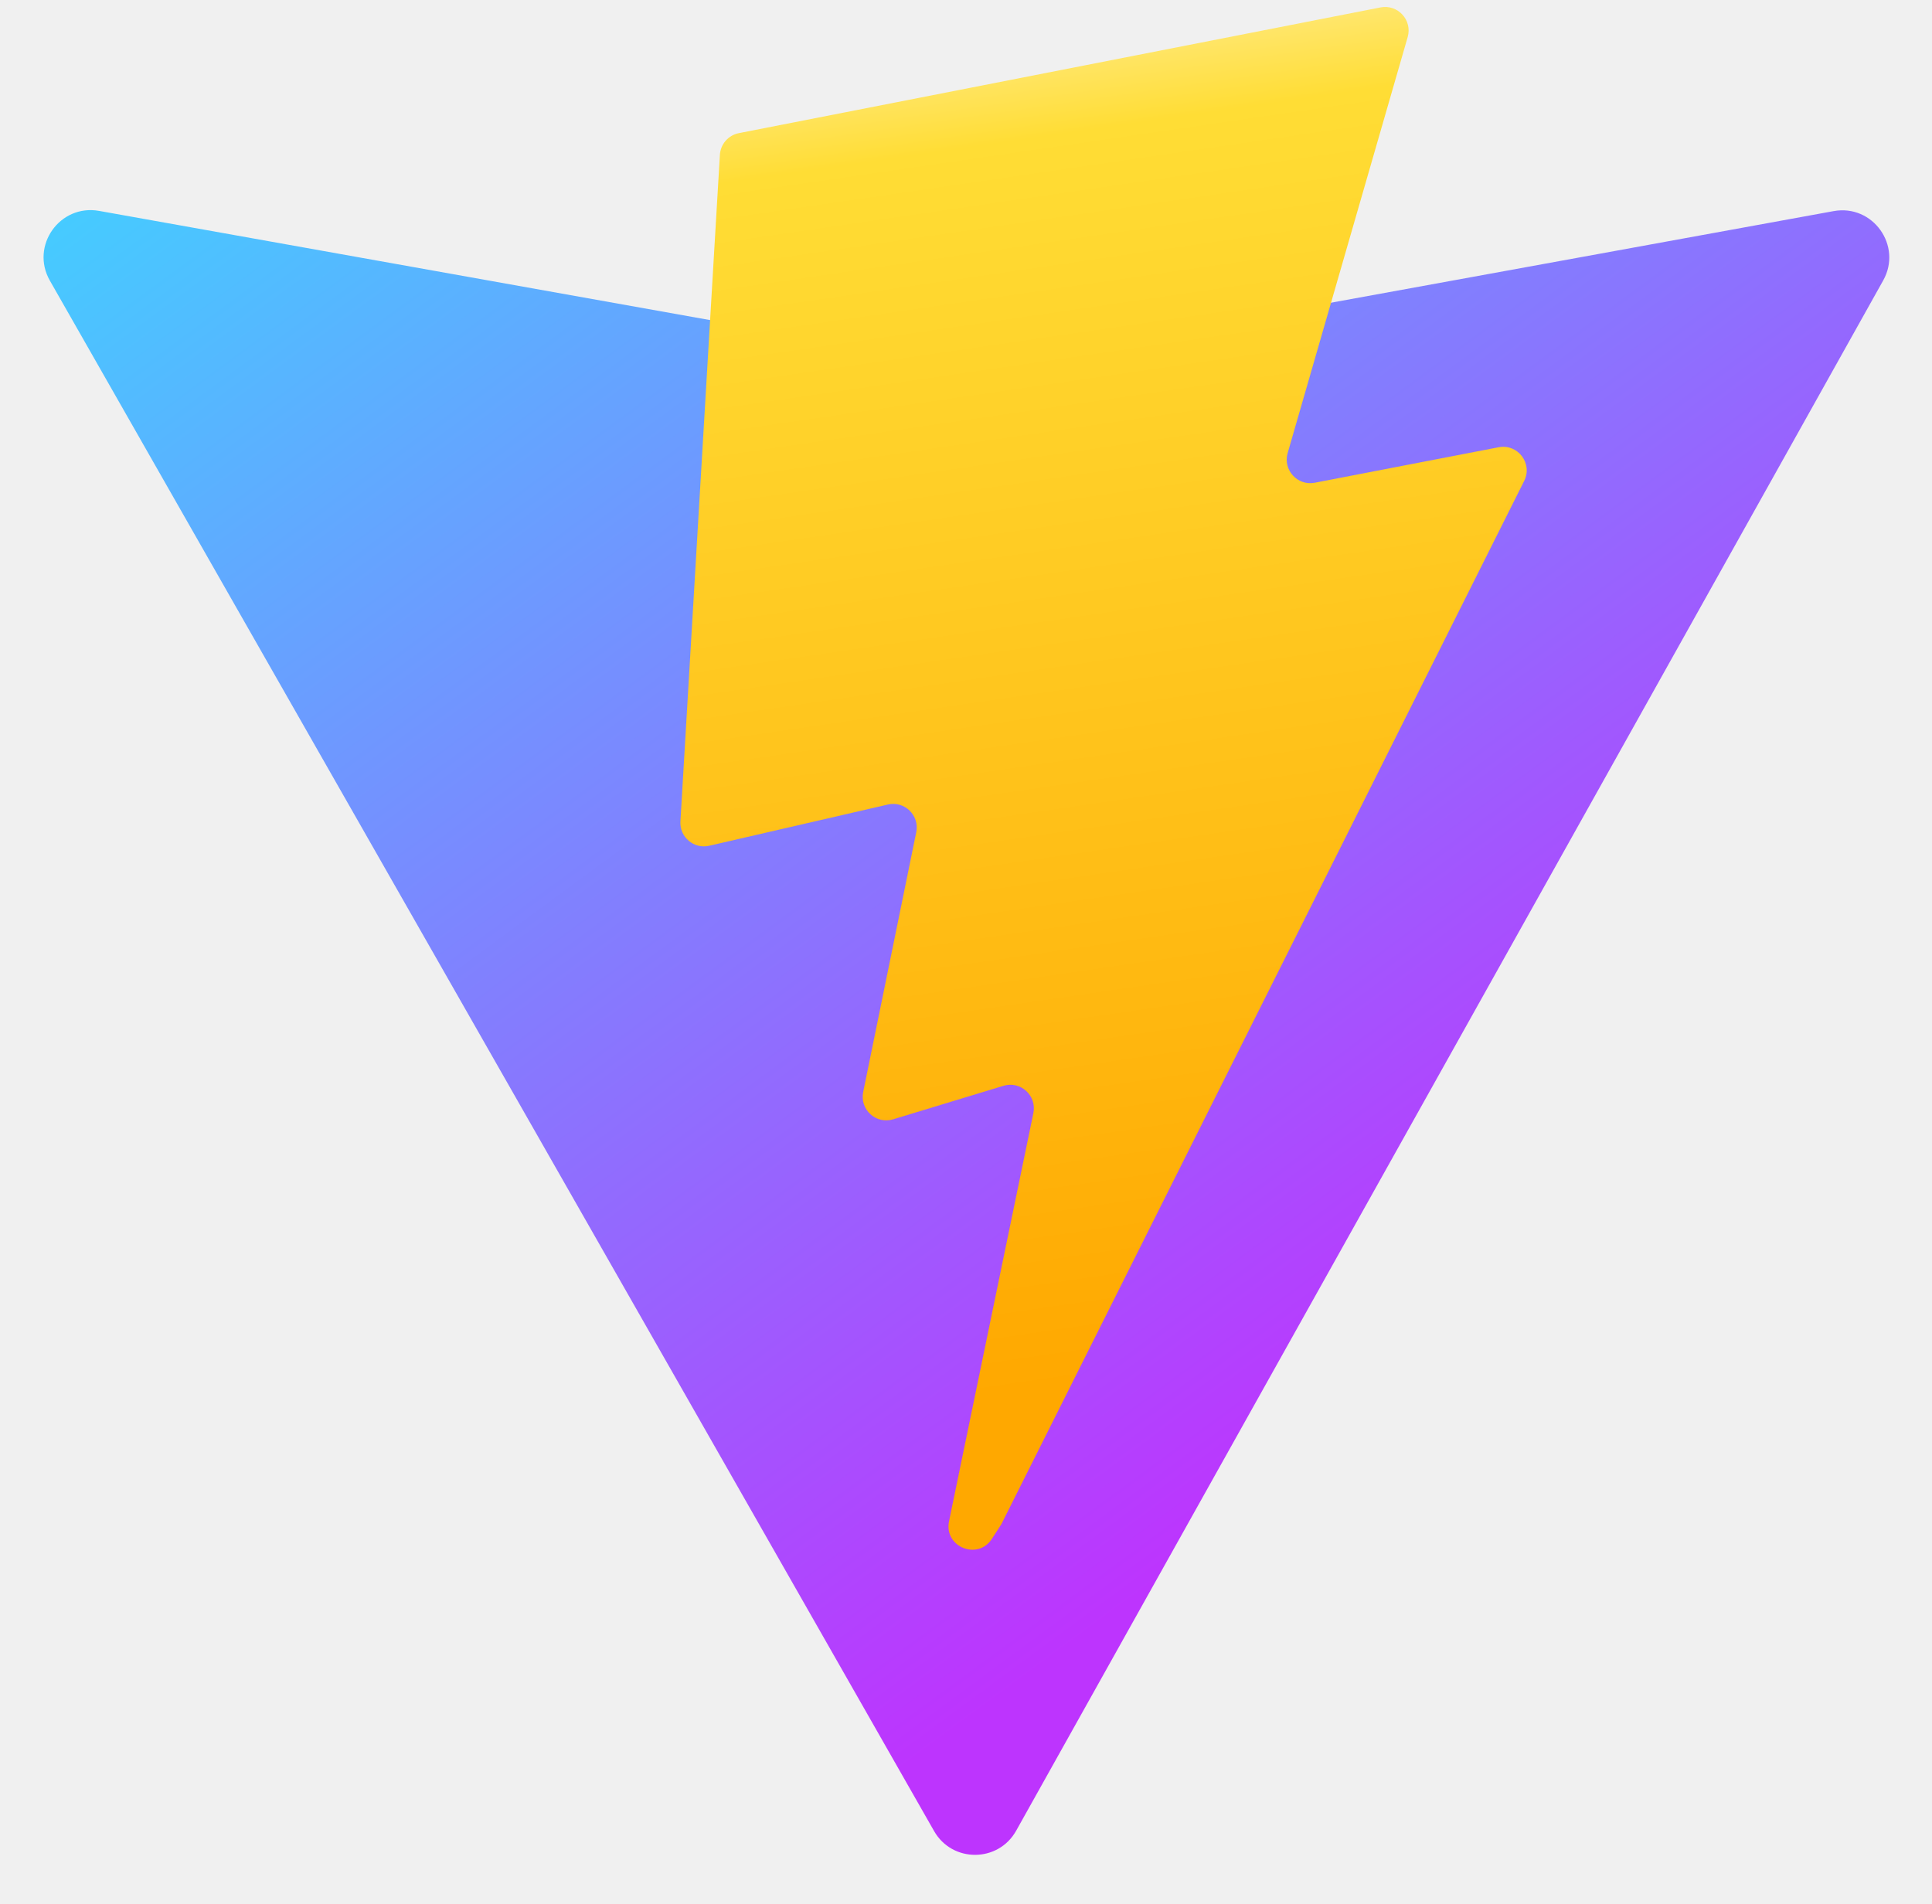
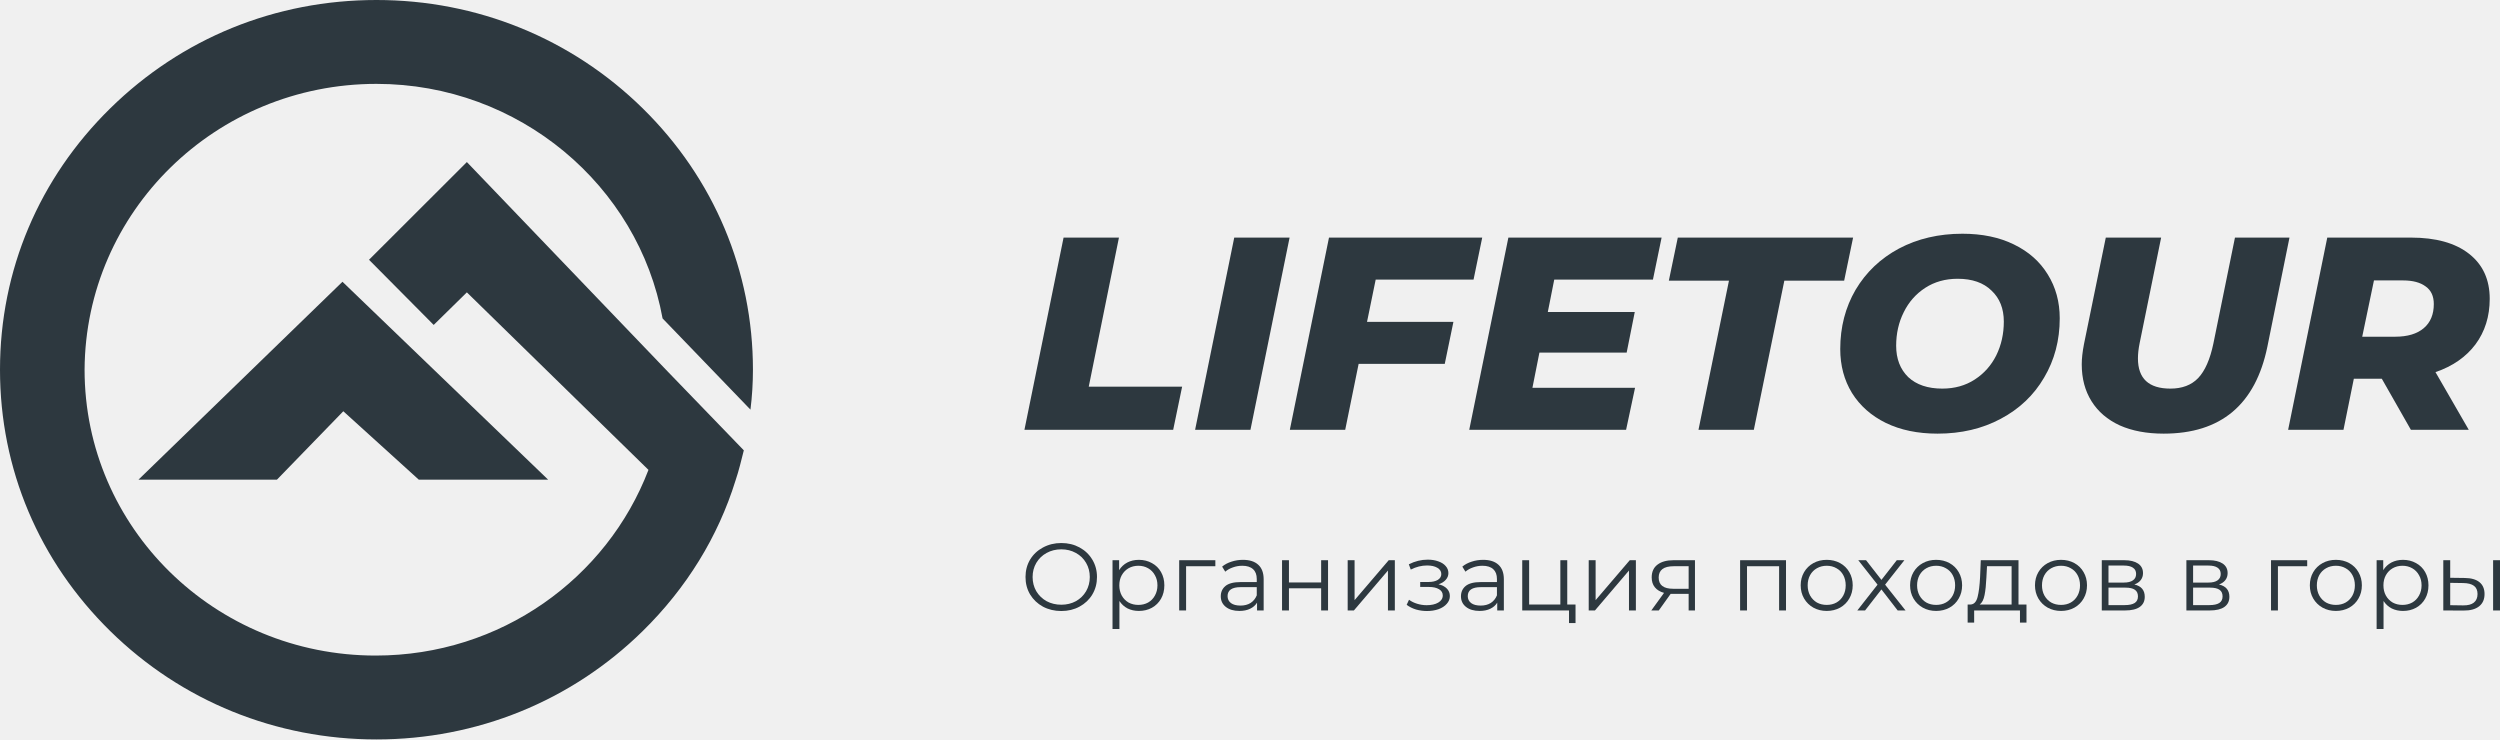
- <svg xmlns="http://www.w3.org/2000/svg" width="410" height="404" viewBox="0 0 410 404" fill="none">
-   <path d="M399.641 59.525L215.643 388.545C211.844 395.338 202.084 395.378 198.228 388.618L10.582 59.556C6.381 52.19 12.68 43.267 21.028 44.759L205.223 77.682C206.398 77.892 207.601 77.89 208.776 77.676L389.119 44.806C397.439 43.289 403.768 52.143 399.641 59.525Z" fill="url(#paint0_linear)" />
-   <path d="M292.965 1.574L156.801 28.255C154.563 28.694 152.906 30.59 152.771 32.866L144.395 174.33C144.198 177.662 147.258 180.248 150.51 179.498L188.42 170.749C191.967 169.931 195.172 173.055 194.443 176.622L183.18 231.775C182.422 235.487 185.907 238.661 189.532 237.56L212.947 230.446C216.577 229.344 220.065 232.527 219.297 236.242L201.398 322.875C200.278 328.294 207.486 331.249 210.492 326.603L212.5 323.5L323.454 102.072C325.312 98.365 322.108 94.137 318.036 94.923L279.014 102.454C275.347 103.161 272.227 99.746 273.262 96.158L298.731 7.867C299.767 4.273 296.636 0.855 292.965 1.574Z" fill="url(#paint1_linear)" />
+ <svg xmlns="http://www.w3.org/2000/svg" viewBox="0 0 142 42" fill="none">
+   <g clip-path="url(#clip0_6401_1298)">
+     <path d="M15.731 27.244L19.5 23.359L23.786 27.244H31.133L19.452 16.004L7.866 27.244H15.731Z" fill="#2D383F" />
+     <path d="M26.518 9.205L20.96 14.755L24.634 18.456L26.518 16.606L36.833 26.689C34.478 32.841 28.449 37.236 21.337 37.236C12.199 37.236 4.804 29.974 4.804 21C4.851 12.026 12.246 4.764 21.384 4.764C29.485 4.764 36.268 10.546 37.634 18.086L42.626 23.267C42.72 22.526 42.767 21.74 42.767 21C42.767 15.403 40.554 10.13 36.503 6.152C32.453 2.174 27.083 0 21.384 0C15.637 0 10.315 2.174 6.264 6.152C2.214 10.13 0 15.357 0 21C0 26.643 2.214 31.87 6.264 35.848C10.315 39.826 15.685 42 21.384 42C27.083 42 32.453 39.826 36.503 35.848C38.999 33.397 40.789 30.482 41.778 27.291C41.967 26.736 42.108 26.134 42.249 25.579L37.916 21.093L26.518 9.205Z" fill="#2D383F" />
+     <path d="M60.411 13.495H63.556L61.841 21.963H67.145L66.637 24.412H58.188L60.411 13.495Z" fill="#2D383F" />
+     <path d="M70.105 13.495H73.249L71.026 24.412H67.882L70.105 13.495Z" fill="#2D383F" />
+     <path d="M78.139 15.881L77.647 18.283H82.554L82.062 20.669H77.17L76.408 24.412H73.263L75.487 13.495H84.19L83.698 15.881H78.139Z" fill="#2D383F" />
+     <path d="M88.281 15.881L87.916 17.721H92.855L92.394 20.029H87.439L87.042 22.026H92.871L92.362 24.412H83.453L85.676 13.495H94.379L93.887 15.881H88.281Z" fill="#2D383F" />
+     <path d="M98.205 15.943H94.79L95.299 13.495H105.256L104.748 15.943H101.35L99.618 24.412H96.474L98.205 15.943Z" fill="#2D383F" />
+     <path d="M110.053 24.631C108.93 24.631 107.951 24.428 107.115 24.022C106.289 23.617 105.648 23.05 105.193 22.322C104.748 21.594 104.526 20.762 104.526 19.827C104.526 18.579 104.817 17.456 105.399 16.458C105.992 15.46 106.813 14.68 107.861 14.118C108.92 13.557 110.122 13.276 111.466 13.276C112.588 13.276 113.563 13.479 114.388 13.884C115.225 14.29 115.865 14.857 116.31 15.584C116.765 16.312 116.993 17.144 116.993 18.08C116.993 19.328 116.697 20.451 116.104 21.449C115.521 22.447 114.701 23.227 113.642 23.788C112.594 24.35 111.397 24.631 110.053 24.631ZM110.323 22.073C111.021 22.073 111.636 21.901 112.165 21.558C112.694 21.215 113.102 20.757 113.388 20.185C113.674 19.603 113.817 18.964 113.817 18.267C113.817 17.529 113.584 16.941 113.118 16.505C112.663 16.058 112.022 15.834 111.196 15.834C110.497 15.834 109.883 16.006 109.354 16.349C108.825 16.692 108.417 17.154 108.131 17.737C107.845 18.309 107.702 18.943 107.702 19.64C107.702 20.378 107.93 20.971 108.385 21.418C108.851 21.854 109.497 22.073 110.323 22.073Z" fill="#2D383F" />
+     <path d="M122.896 24.631C121.933 24.631 121.102 24.474 120.403 24.163C119.704 23.84 119.169 23.383 118.799 22.79C118.428 22.197 118.243 21.501 118.243 20.7C118.243 20.367 118.285 19.983 118.37 19.546L119.609 13.495H122.753L121.53 19.499C121.467 19.811 121.435 20.097 121.435 20.357C121.435 21.501 122.049 22.073 123.277 22.073C123.944 22.073 124.469 21.875 124.85 21.48C125.241 21.074 125.533 20.414 125.723 19.499L126.946 13.495H130.043L128.788 19.686C128.111 22.982 126.147 24.631 122.896 24.631Z" fill="#2D383F" />
+     <path d="M141.416 16.973C141.416 17.971 141.146 18.834 140.606 19.562C140.066 20.279 139.309 20.804 138.335 21.137L140.225 24.412H136.938L135.286 21.511H133.698L133.11 24.412H129.966L132.189 13.495H136.938C138.357 13.495 139.458 13.801 140.241 14.415C141.025 15.028 141.416 15.881 141.416 16.973ZM138.24 17.269C138.24 16.822 138.087 16.489 137.779 16.271C137.472 16.042 137.044 15.928 136.493 15.928H134.841L134.174 19.125H136.048C136.747 19.125 137.287 18.964 137.668 18.641C138.049 18.319 138.24 17.861 138.24 17.269Z" fill="#2D383F" />
+     <path d="M60.282 34.706C59.899 34.706 59.551 34.623 59.238 34.457C58.928 34.287 58.685 34.055 58.508 33.762C58.335 33.469 58.249 33.14 58.249 32.775C58.249 32.41 58.335 32.081 58.508 31.788C58.685 31.495 58.928 31.265 59.238 31.099C59.551 30.929 59.899 30.844 60.282 30.844C60.665 30.844 61.009 30.927 61.315 31.093C61.624 31.26 61.867 31.491 62.044 31.788C62.221 32.081 62.309 32.41 62.309 32.775C62.309 33.14 62.221 33.471 62.044 33.768C61.867 34.061 61.624 34.29 61.315 34.457C61.009 34.623 60.665 34.706 60.282 34.706ZM60.282 34.348C60.587 34.348 60.864 34.281 61.11 34.148C61.357 34.01 61.55 33.822 61.69 33.583C61.83 33.341 61.9 33.072 61.9 32.775C61.9 32.478 61.83 32.211 61.69 31.972C61.55 31.73 61.357 31.542 61.11 31.408C60.864 31.27 60.587 31.202 60.282 31.202C59.976 31.202 59.698 31.27 59.447 31.408C59.201 31.542 59.006 31.73 58.862 31.972C58.722 32.211 58.652 32.478 58.652 32.775C58.652 33.072 58.722 33.341 58.862 33.583C59.006 33.822 59.201 34.01 59.447 34.148C59.698 34.281 59.976 34.348 60.282 34.348Z" fill="#2D383F" />
+     <path d="M64.688 31.799C64.96 31.799 65.207 31.86 65.428 31.983C65.649 32.102 65.822 32.272 65.947 32.493C66.072 32.714 66.135 32.965 66.135 33.247C66.135 33.533 66.072 33.786 65.947 34.007C65.822 34.227 65.649 34.399 65.428 34.522C65.21 34.641 64.964 34.701 64.688 34.701C64.452 34.701 64.238 34.654 64.047 34.56C63.859 34.462 63.704 34.321 63.583 34.137V35.726H63.191V31.82H63.566V32.384C63.684 32.196 63.839 32.052 64.03 31.95C64.225 31.849 64.445 31.799 64.688 31.799ZM64.66 34.359C64.862 34.359 65.047 34.314 65.212 34.224C65.378 34.129 65.507 33.997 65.599 33.827C65.695 33.657 65.743 33.464 65.743 33.247C65.743 33.03 65.695 32.838 65.599 32.672C65.507 32.502 65.378 32.37 65.212 32.276C65.047 32.182 64.862 32.135 64.66 32.135C64.454 32.135 64.268 32.182 64.102 32.276C63.94 32.37 63.811 32.502 63.715 32.672C63.623 32.838 63.577 33.03 63.577 33.247C63.577 33.464 63.623 33.657 63.715 33.827C63.811 33.997 63.94 34.129 64.102 34.224C64.268 34.314 64.454 34.359 64.66 34.359Z" fill="#2D383F" />
+     <path d="M69.032 32.162H67.37V34.674H66.978V31.82H69.032V32.162Z" fill="#2D383F" />
+     <path d="M70.599 31.799C70.978 31.799 71.269 31.892 71.472 32.081C71.674 32.265 71.776 32.54 71.776 32.905V34.674H71.4V34.229C71.312 34.377 71.181 34.493 71.008 34.576C70.839 34.659 70.636 34.701 70.4 34.701C70.076 34.701 69.819 34.625 69.627 34.473C69.436 34.321 69.34 34.12 69.34 33.871C69.34 33.629 69.428 33.433 69.605 33.285C69.785 33.137 70.071 33.062 70.461 33.062H71.384V32.889C71.384 32.643 71.314 32.457 71.174 32.33C71.034 32.2 70.829 32.135 70.561 32.135C70.376 32.135 70.2 32.166 70.03 32.227C69.861 32.285 69.715 32.366 69.594 32.471L69.417 32.184C69.564 32.061 69.741 31.967 69.947 31.902C70.154 31.833 70.371 31.799 70.599 31.799ZM70.461 34.397C70.682 34.397 70.872 34.348 71.03 34.251C71.188 34.149 71.306 34.005 71.384 33.817V33.35H70.472C69.975 33.35 69.726 33.52 69.726 33.86C69.726 34.026 69.791 34.158 69.92 34.256C70.049 34.35 70.229 34.397 70.461 34.397Z" fill="#2D383F" />
+     <path d="M72.82 31.82H73.212V33.084H75.041V31.82H75.433V34.674H75.041V33.415H73.212V34.674H72.82V31.82Z" fill="#2D383F" />
+     <path d="M76.548 31.82H76.94V34.088L78.879 31.82H79.227V34.674H78.835V32.406L76.901 34.674H76.548V31.82Z" fill="#2D383F" />
+     <path d="M81.706 33.187C81.912 33.234 82.07 33.316 82.181 33.431C82.295 33.547 82.352 33.688 82.352 33.855C82.352 34.021 82.293 34.169 82.175 34.299C82.061 34.43 81.904 34.531 81.706 34.603C81.507 34.672 81.288 34.706 81.048 34.706C80.838 34.706 80.632 34.677 80.43 34.62C80.227 34.558 80.05 34.469 79.899 34.354L80.032 34.066C80.164 34.164 80.319 34.24 80.496 34.294C80.673 34.348 80.851 34.375 81.032 34.375C81.3 34.375 81.52 34.327 81.689 34.229C81.862 34.128 81.949 33.992 81.949 33.822C81.949 33.67 81.879 33.553 81.739 33.469C81.599 33.383 81.407 33.339 81.164 33.339H80.667V33.057H81.142C81.359 33.057 81.534 33.017 81.667 32.938C81.799 32.855 81.866 32.744 81.866 32.607C81.866 32.455 81.79 32.336 81.639 32.249C81.492 32.162 81.299 32.119 81.059 32.119C80.746 32.119 80.437 32.196 80.131 32.352L80.021 32.053C80.367 31.876 80.726 31.788 81.098 31.788C81.319 31.788 81.518 31.82 81.695 31.885C81.875 31.947 82.015 32.035 82.114 32.151C82.218 32.267 82.269 32.401 82.269 32.553C82.269 32.697 82.218 32.826 82.114 32.938C82.015 33.05 81.879 33.133 81.706 33.187Z" fill="#2D383F" />
+     <path d="M84.242 31.799C84.621 31.799 84.912 31.892 85.115 32.081C85.317 32.265 85.419 32.54 85.419 32.905V34.674H85.043V34.229C84.955 34.377 84.824 34.493 84.651 34.576C84.481 34.659 84.279 34.701 84.043 34.701C83.719 34.701 83.461 34.625 83.27 34.473C83.078 34.321 82.983 34.12 82.983 33.871C82.983 33.629 83.071 33.433 83.248 33.285C83.428 33.137 83.714 33.062 84.104 33.062H85.026V32.889C85.026 32.643 84.957 32.457 84.817 32.33C84.677 32.2 84.472 32.135 84.203 32.135C84.019 32.135 83.843 32.166 83.673 32.227C83.504 32.285 83.358 32.366 83.237 32.471L83.06 32.184C83.207 32.061 83.384 31.967 83.59 31.902C83.796 31.833 84.014 31.799 84.242 31.799ZM84.104 34.397C84.325 34.397 84.515 34.348 84.673 34.251C84.831 34.149 84.949 34.005 85.026 33.817V33.35H84.115C83.618 33.35 83.369 33.52 83.369 33.86C83.369 34.026 83.434 34.158 83.563 34.256C83.692 34.35 83.872 34.397 84.104 34.397Z" fill="#2D383F" />
+     <path d="M89.49 34.337V35.39H89.12V34.674H86.463V31.82H86.855V34.337H88.628V31.82H89.02V34.337H89.49Z" fill="#2D383F" />
+     <path d="M90.239 31.82H90.631V34.088L92.57 31.82H92.918V34.674H92.526V32.406L90.593 34.674H90.239V31.82Z" fill="#2D383F" />
+     <path d="M96.274 31.82V34.674H95.915V33.73H94.893L94.219 34.674H93.794L94.517 33.675C94.293 33.614 94.12 33.509 93.998 33.361C93.876 33.213 93.816 33.025 93.816 32.797C93.816 32.478 93.926 32.236 94.147 32.07C94.368 31.903 94.67 31.82 95.053 31.82H96.274ZM94.213 32.808C94.213 33.231 94.488 33.442 95.037 33.442H95.915V32.162H95.064C94.497 32.162 94.213 32.377 94.213 32.808Z" fill="#2D383F" />
+     <path d="M101.445 31.82V34.674H101.053V32.162H99.23V34.674H98.838V31.82H101.445Z" fill="#2D383F" />
+     <path d="M103.759 34.701C103.479 34.701 103.227 34.639 103.002 34.516C102.778 34.39 102.601 34.216 102.472 33.996C102.343 33.775 102.279 33.525 102.279 33.247C102.279 32.968 102.343 32.719 102.472 32.498C102.601 32.278 102.778 32.106 103.002 31.983C103.227 31.86 103.479 31.799 103.759 31.799C104.039 31.799 104.291 31.86 104.516 31.983C104.74 32.106 104.915 32.278 105.041 32.498C105.169 32.719 105.234 32.968 105.234 33.247C105.234 33.525 105.169 33.775 105.041 33.996C104.915 34.216 104.74 34.39 104.516 34.516C104.291 34.639 104.039 34.701 103.759 34.701ZM103.759 34.359C103.965 34.359 104.149 34.314 104.311 34.224C104.477 34.129 104.606 33.997 104.698 33.827C104.79 33.657 104.836 33.464 104.836 33.247C104.836 33.03 104.79 32.837 104.698 32.666C104.606 32.496 104.477 32.366 104.311 32.276C104.149 32.182 103.965 32.135 103.759 32.135C103.553 32.135 103.367 32.182 103.201 32.276C103.039 32.366 102.91 32.496 102.814 32.666C102.722 32.837 102.676 33.03 102.676 33.247C102.676 33.464 102.722 33.657 102.814 33.827C102.91 33.997 103.039 34.129 103.201 34.224C103.367 34.314 103.553 34.359 103.759 34.359Z" fill="#2D383F" />
+     <path d="M107.787 34.674L106.865 33.48L105.936 34.674H105.495L106.644 33.209L105.55 31.82H105.992L106.865 32.938L107.737 31.82H108.168L107.074 33.209L108.234 34.674H107.787Z" fill="#2D383F" />
+     <path d="M109.974 34.701C109.694 34.701 109.441 34.639 109.217 34.516C108.992 34.39 108.815 34.216 108.686 33.996C108.558 33.775 108.493 33.525 108.493 33.247C108.493 32.968 108.558 32.719 108.686 32.498C108.815 32.278 108.992 32.106 109.217 31.983C109.441 31.86 109.694 31.799 109.974 31.799C110.253 31.799 110.506 31.86 110.73 31.983C110.955 32.106 111.13 32.278 111.255 32.498C111.384 32.719 111.448 32.968 111.448 33.247C111.448 33.525 111.384 33.775 111.255 33.996C111.13 34.216 110.955 34.39 110.73 34.516C110.506 34.639 110.253 34.701 109.974 34.701ZM109.974 34.359C110.18 34.359 110.364 34.314 110.526 34.224C110.692 34.129 110.821 33.997 110.913 33.827C111.005 33.657 111.051 33.464 111.051 33.247C111.051 33.03 111.005 32.837 110.913 32.666C110.821 32.496 110.692 32.366 110.526 32.276C110.364 32.182 110.18 32.135 109.974 32.135C109.767 32.135 109.581 32.182 109.416 32.276C109.254 32.366 109.125 32.496 109.029 32.666C108.937 32.837 108.891 33.03 108.891 33.247C108.891 33.464 108.937 33.657 109.029 33.827C109.125 33.997 109.254 34.129 109.416 34.224C109.581 34.314 109.767 34.359 109.974 34.359Z" fill="#2D383F" />
+     <path d="M115.104 34.337V35.363H114.734V34.674H112.132V35.363H111.762V34.337H111.928C112.123 34.327 112.256 34.185 112.326 33.914C112.396 33.643 112.444 33.263 112.469 32.775L112.508 31.82H114.651V34.337H115.104ZM112.828 32.797C112.81 33.202 112.775 33.536 112.723 33.8C112.672 34.061 112.58 34.24 112.447 34.337H114.259V32.162H112.862L112.828 32.797Z" fill="#2D383F" />
+     <path d="M117.067 34.701C116.788 34.701 116.535 34.639 116.311 34.516C116.086 34.39 115.909 34.216 115.78 33.996C115.651 33.775 115.587 33.525 115.587 33.247C115.587 32.968 115.651 32.719 115.78 32.498C115.909 32.278 116.086 32.106 116.311 31.983C116.535 31.86 116.788 31.799 117.067 31.799C117.347 31.799 117.6 31.86 117.824 31.983C118.049 32.106 118.224 32.278 118.349 32.498C118.478 32.719 118.542 32.968 118.542 33.247C118.542 33.525 118.478 33.775 118.349 33.996C118.224 34.216 118.049 34.39 117.824 34.516C117.6 34.639 117.347 34.701 117.067 34.701ZM117.067 34.359C117.274 34.359 117.458 34.314 117.62 34.224C117.786 34.129 117.914 33.997 118.006 33.827C118.099 33.657 118.145 33.464 118.145 33.247C118.145 33.03 118.099 32.837 118.006 32.666C117.914 32.496 117.786 32.366 117.62 32.276C117.458 32.182 117.274 32.135 117.067 32.135C116.861 32.135 116.675 32.182 116.509 32.276C116.347 32.366 116.219 32.496 116.123 32.666C116.031 32.837 115.985 33.03 115.985 33.247C115.985 33.464 116.031 33.657 116.123 33.827C116.219 33.997 116.347 34.129 116.509 34.224C116.675 34.314 116.861 34.359 117.067 34.359Z" fill="#2D383F" />
+     <path d="M121.231 33.198C121.625 33.289 121.822 33.522 121.822 33.898C121.822 34.148 121.728 34.339 121.54 34.473C121.353 34.607 121.073 34.674 120.701 34.674H119.381V31.82H120.662C120.994 31.82 121.253 31.884 121.441 32.01C121.629 32.137 121.723 32.318 121.723 32.553C121.723 32.708 121.679 32.842 121.59 32.954C121.505 33.062 121.386 33.144 121.231 33.198ZM119.762 33.09H120.635C120.859 33.09 121.03 33.048 121.148 32.965C121.27 32.882 121.331 32.761 121.331 32.601C121.331 32.442 121.27 32.323 121.148 32.243C121.03 32.164 120.859 32.124 120.635 32.124H119.762V33.09ZM120.684 34.37C120.935 34.37 121.122 34.33 121.248 34.251C121.373 34.171 121.436 34.046 121.436 33.876C121.436 33.706 121.378 33.581 121.264 33.502C121.15 33.419 120.97 33.377 120.723 33.377H119.762V34.37H120.684Z" fill="#2D383F" />
+     <path d="M126.038 33.198C126.432 33.289 126.629 33.522 126.629 33.898C126.629 34.148 126.535 34.339 126.347 34.473C126.159 34.607 125.879 34.674 125.507 34.674H124.187V31.82H125.469C125.8 31.82 126.06 31.884 126.248 32.01C126.435 32.137 126.529 32.318 126.529 32.553C126.529 32.708 126.485 32.842 126.397 32.954C126.312 33.062 126.192 33.144 126.038 33.198ZM124.568 33.09H125.441C125.666 33.09 125.837 33.048 125.955 32.965C126.076 32.882 126.137 32.761 126.137 32.601C126.137 32.442 126.076 32.323 125.955 32.243C125.837 32.164 125.666 32.124 125.441 32.124H124.568V33.09ZM125.491 34.37C125.741 34.37 125.929 34.33 126.054 34.251C126.179 34.171 126.242 34.046 126.242 33.876C126.242 33.706 126.185 33.581 126.071 33.502C125.957 33.419 125.776 33.377 125.529 33.377H124.568V34.37H125.491Z" fill="#2D383F" />
+     <path d="M131.049 32.162H129.386V34.674H128.994V31.82H131.049V32.162Z" fill="#2D383F" />
+     <path d="M132.679 34.701C132.399 34.701 132.147 34.639 131.923 34.516C131.698 34.39 131.521 34.216 131.392 33.996C131.263 33.775 131.199 33.525 131.199 33.247C131.199 32.968 131.263 32.719 131.392 32.498C131.521 32.278 131.698 32.106 131.923 31.983C132.147 31.86 132.399 31.799 132.679 31.799C132.959 31.799 133.211 31.86 133.436 31.983C133.661 32.106 133.836 32.278 133.961 32.498C134.09 32.719 134.154 32.968 134.154 33.247C134.154 33.525 134.09 33.775 133.961 33.996C133.836 34.216 133.661 34.39 133.436 34.516C133.211 34.639 132.959 34.701 132.679 34.701ZM132.679 34.359C132.886 34.359 133.07 34.314 133.232 34.224C133.397 34.129 133.526 33.997 133.618 33.827C133.71 33.657 133.757 33.464 133.757 33.247C133.757 33.03 133.71 32.837 133.618 32.666C133.526 32.496 133.397 32.366 133.232 32.276C133.07 32.182 132.886 32.135 132.679 32.135C132.473 32.135 132.287 32.182 132.121 32.276C131.959 32.366 131.83 32.496 131.735 32.666C131.643 32.837 131.597 33.03 131.597 33.247C131.597 33.464 131.643 33.657 131.735 33.827C131.83 33.997 131.959 34.129 132.121 34.224C132.287 34.314 132.473 34.359 132.679 34.359Z" fill="#2D383F" />
+     <path d="M136.49 31.799C136.762 31.799 137.009 31.86 137.23 31.983C137.451 32.102 137.624 32.272 137.749 32.493C137.874 32.714 137.937 32.965 137.937 33.247C137.937 33.533 137.874 33.786 137.749 34.007C137.624 34.227 137.451 34.399 137.23 34.522C137.012 34.641 136.766 34.701 136.49 34.701C136.254 34.701 136.04 34.654 135.849 34.56C135.661 34.462 135.506 34.321 135.385 34.137V35.726H134.992V31.82H135.368V32.384C135.486 32.196 135.641 32.052 135.832 31.95C136.027 31.849 136.246 31.799 136.49 31.799ZM136.462 34.359C136.664 34.359 136.849 34.314 137.014 34.224C137.18 34.129 137.309 33.997 137.401 33.827C137.497 33.657 137.545 33.464 137.545 33.247C137.545 33.03 137.497 32.838 137.401 32.672C137.309 32.502 137.18 32.37 137.014 32.276C136.849 32.182 136.664 32.135 136.462 32.135C136.256 32.135 136.07 32.182 135.904 32.276C135.742 32.37 135.613 32.502 135.517 32.672C135.425 32.838 135.379 33.03 135.379 33.247C135.379 33.464 135.425 33.657 135.517 33.827C135.613 33.997 135.742 34.129 135.904 34.224C136.07 34.314 136.256 34.359 136.462 34.359Z" fill="#2D383F" />
+     <path d="M140 32.829C140.365 32.833 140.643 32.912 140.834 33.068C141.026 33.224 141.122 33.448 141.122 33.741C141.122 34.044 141.019 34.278 140.812 34.44C140.606 34.603 140.311 34.683 139.928 34.679L138.779 34.674V31.82H139.172V32.818L140 32.829ZM141.608 31.82H142V34.674H141.608V31.82ZM139.906 34.386C140.175 34.39 140.378 34.337 140.514 34.229C140.654 34.117 140.724 33.954 140.724 33.741C140.724 33.531 140.656 33.375 140.52 33.274C140.383 33.173 140.179 33.12 139.906 33.117L139.172 33.106V34.375L139.906 34.386Z" fill="#2D383F" />
+   </g>
  <defs>
-     <linearGradient id="paint0_linear" x1="6" y1="33" x2="235" y2="344" gradientUnits="userSpaceOnUse">
-       <stop stop-color="#41D1FF" />
-       <stop offset="1" stop-color="#BD34FE" />
-     </linearGradient>
-     <linearGradient id="paint1_linear" x1="194.651" y1="8.818" x2="236.076" y2="292.989" gradientUnits="userSpaceOnUse">
-       <stop stop-color="#FFEA83" />
-       <stop offset="0.083" stop-color="#FFDD35" />
-       <stop offset="1" stop-color="#FFA800" />
-     </linearGradient>
+     <clipPath id="clip0_6401_1298">
+       <rect width="142" height="42" fill="white" />
+     </clipPath>
  </defs>
</svg>
